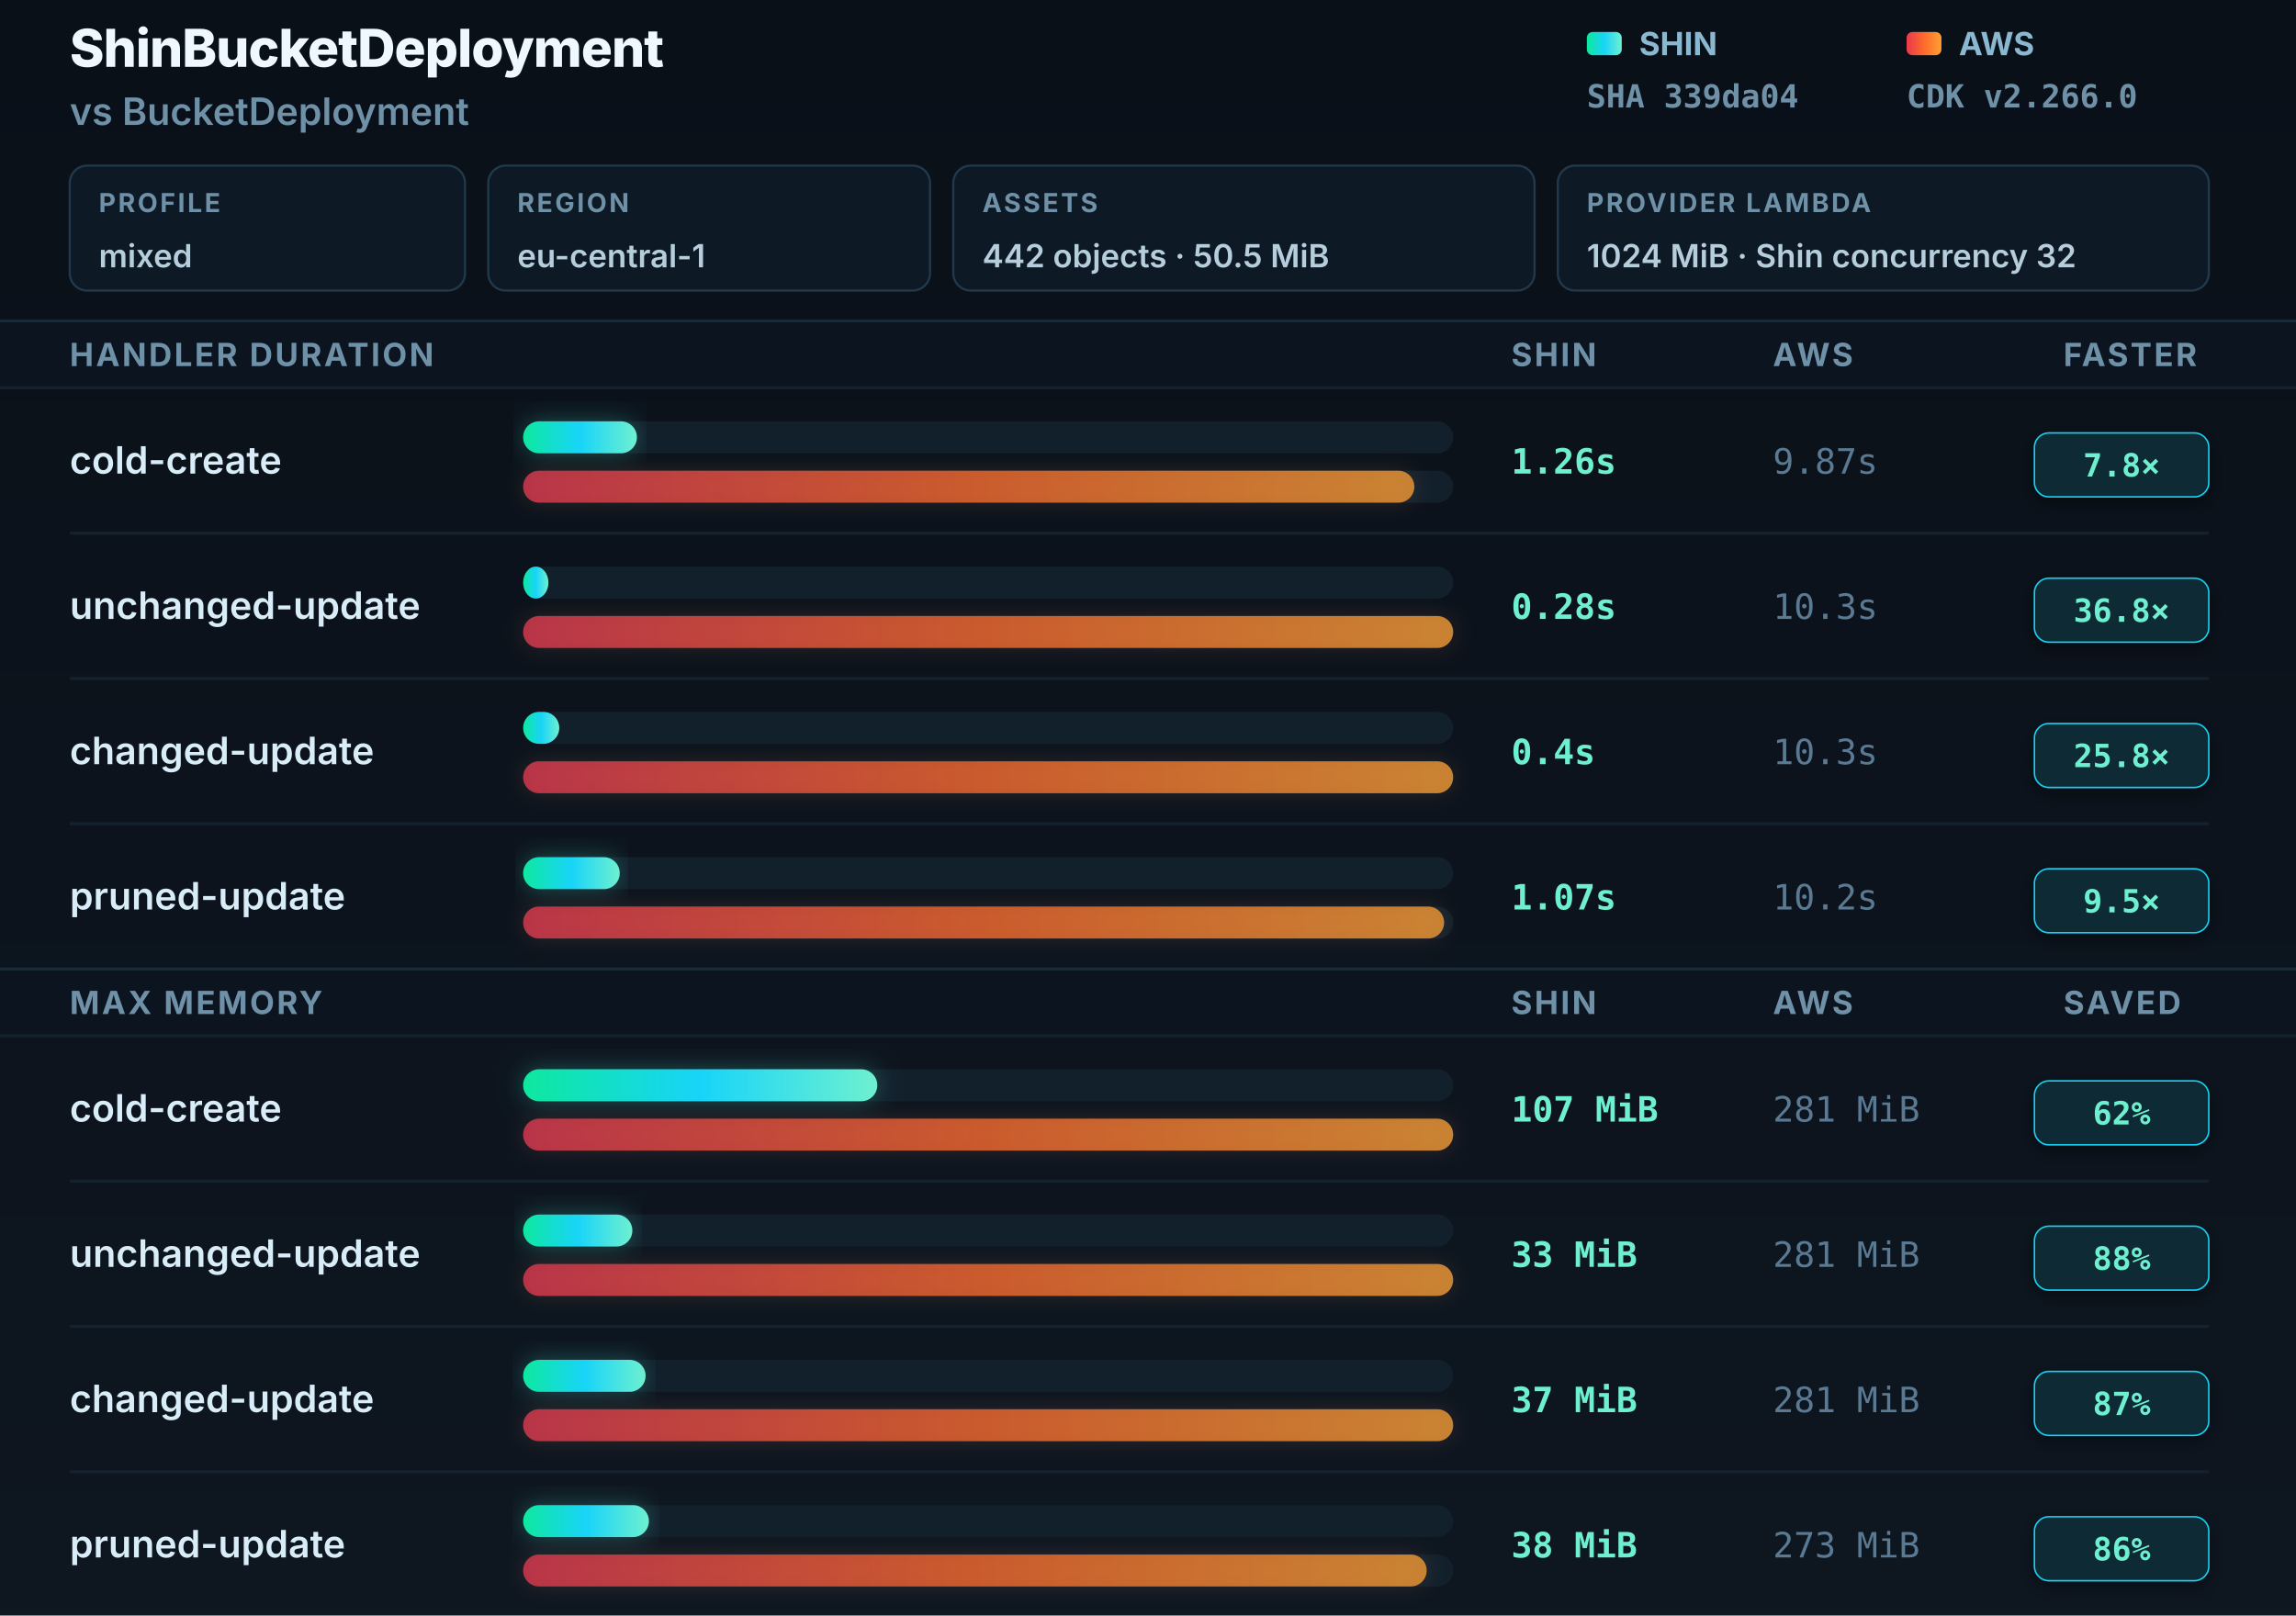
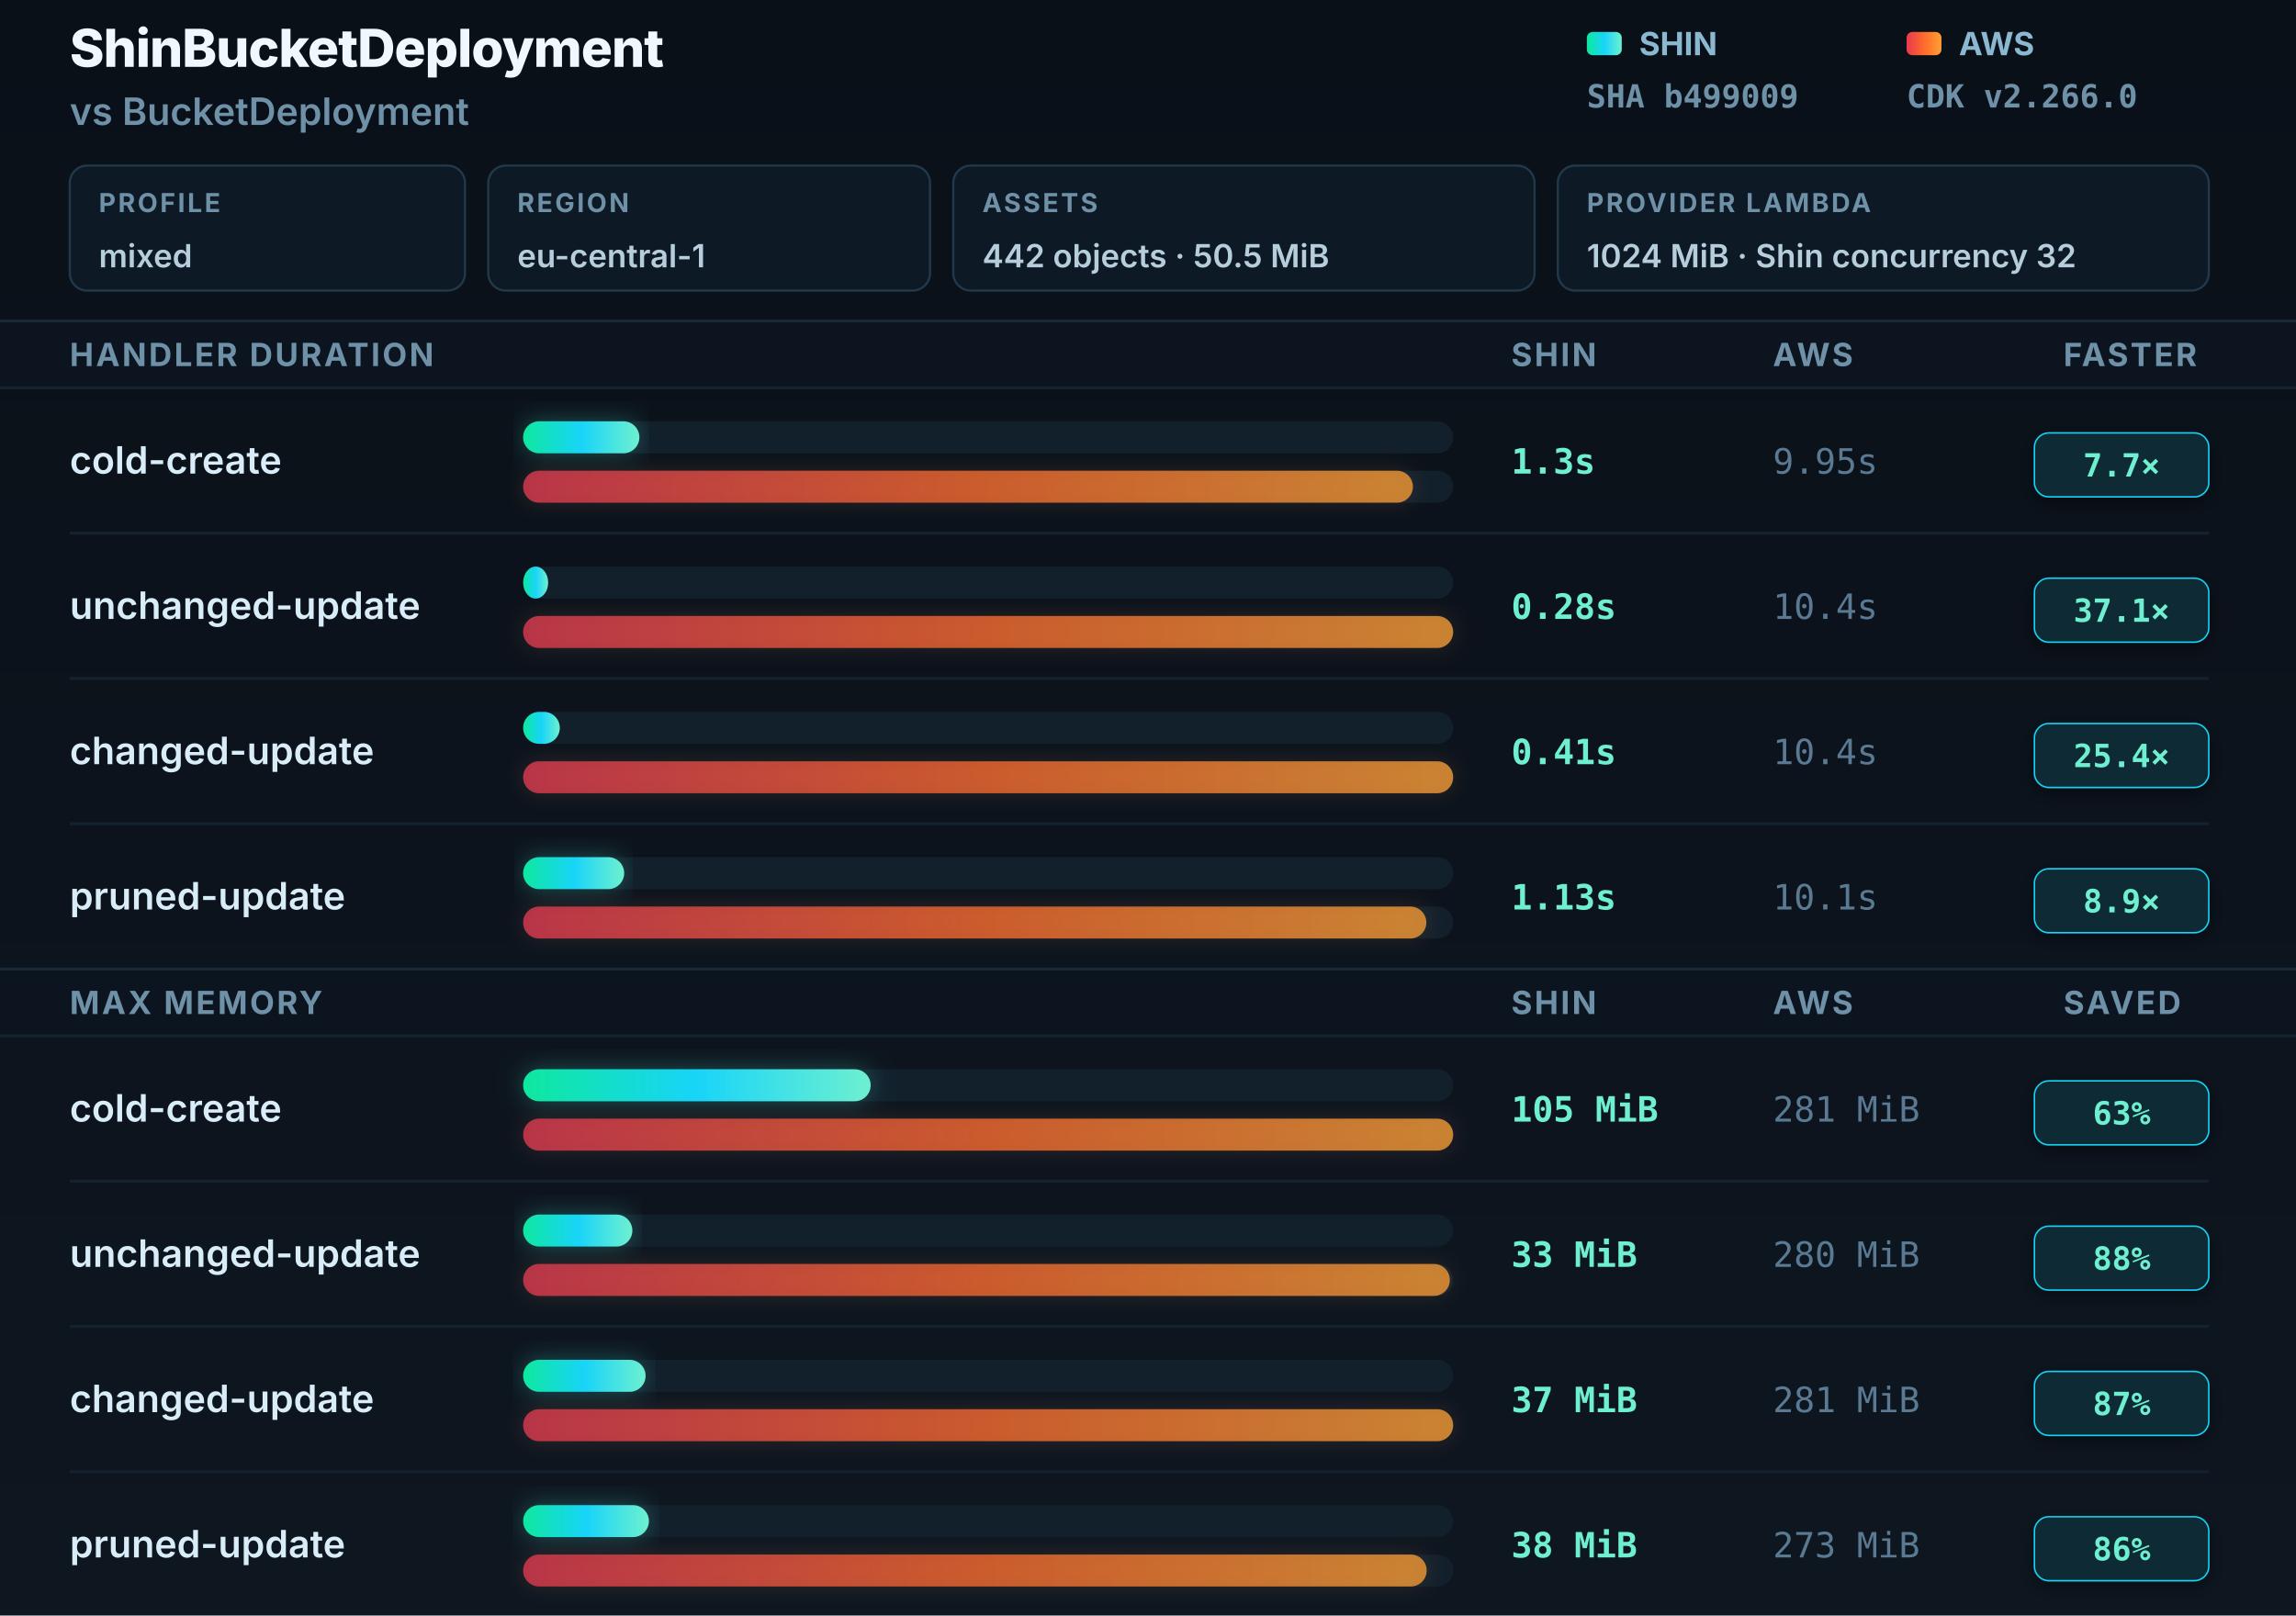
<svg xmlns="http://www.w3.org/2000/svg" width="790" height="556" viewBox="0 0 790 556" role="img" aria-labelledby="title desc">
  <defs>
    <linearGradient id="shin" x1="0" y1="0" x2="1" y2="0">
      <stop offset="0" stop-color="#0ee89e" />
      <stop offset="0.5" stop-color="#18d4f8" />
      <stop offset="1" stop-color="#6ef0d0" />
    </linearGradient>
    <linearGradient id="aws" x1="0" y1="0" x2="1" y2="0">
      <stop offset="0" stop-color="#e8384f" />
      <stop offset="0.5" stop-color="#ff6a2b" />
      <stop offset="1" stop-color="#ffa033" />
    </linearGradient>
    <linearGradient id="bgGrad" x1="0" y1="0" x2="0" y2="1">
      <stop offset="0" stop-color="#0a1018" />
      <stop offset="1" stop-color="#0e1620" />
    </linearGradient>
    <filter id="gS" x="-8%" y="-60%" width="116%" height="220%">
      <feGaussianBlur in="SourceGraphic" stdDeviation="4" />
      <feColorMatrix type="matrix" values="0 0 0 0 0.06 0 0 0 0 0.85 0 0 0 0 0.7 0 0 0 0.6 0" />
    </filter>
    <filter id="gA" x="-8%" y="-60%" width="116%" height="220%">
      <feGaussianBlur in="SourceGraphic" stdDeviation="3.5" />
      <feColorMatrix type="matrix" values="0 0 0 0 0.95 0 0 0 0 0.35 0 0 0 0 0.15 0 0 0 0.4 0" />
    </filter>
    <filter id="badgeShadow" x="-20%" y="-30%" width="140%" height="160%">
      <feDropShadow dx="0" dy="2" stdDeviation="3" flood-color="#000" flood-opacity="0.4" />
    </filter>
  </defs>
  <rect width="790" height="556" fill="url(#bgGrad)" />
  <text x="24" y="23" font-family="Inter, -apple-system, sans-serif" font-size="18" font-weight="800" fill="#f0f8ff" letter-spacing="-0.3">ShinBucketDeployment</text>
  <text x="24" y="43" font-family="Inter, -apple-system, sans-serif" font-size="13" font-weight="600" fill="#6f91a8">vs BucketDeployment</text>
  <rect x="24" y="57" width="136" height="43" rx="6" fill="#0d1924" stroke="#21394a" stroke-width="0.75" />
  <text x="34" y="73" font-family="Inter, -apple-system, sans-serif" font-size="9" font-weight="700" fill="#6f91a8" letter-spacing="0.8">PROFILE</text>
  <text x="34" y="92" font-family="Inter, -apple-system, sans-serif" font-size="11" font-weight="600" fill="#b6cedc">mixed</text>
  <rect x="168" y="57" width="152" height="43" rx="6" fill="#0d1924" stroke="#21394a" stroke-width="0.75" />
  <text x="178" y="73" font-family="Inter, -apple-system, sans-serif" font-size="9" font-weight="700" fill="#6f91a8" letter-spacing="0.8">REGION</text>
  <text x="178" y="92" font-family="Inter, -apple-system, sans-serif" font-size="11" font-weight="600" fill="#b6cedc">eu-central-1</text>
  <rect x="328" y="57" width="200" height="43" rx="6" fill="#0d1924" stroke="#21394a" stroke-width="0.75" />
  <text x="338" y="73" font-family="Inter, -apple-system, sans-serif" font-size="9" font-weight="700" fill="#6f91a8" letter-spacing="0.8">ASSETS</text>
  <text x="338" y="92" font-family="Inter, -apple-system, sans-serif" font-size="11" font-weight="600" fill="#b6cedc">442 objects · 50.5 MiB</text>
  <rect x="536" y="57" width="224" height="43" rx="6" fill="#0d1924" stroke="#21394a" stroke-width="0.75" />
  <text x="546" y="73" font-family="Inter, -apple-system, sans-serif" font-size="9" font-weight="700" fill="#6f91a8" letter-spacing="0.8">PROVIDER LAMBDA</text>
  <text x="546" y="92" font-family="Inter, -apple-system, sans-serif" font-size="11" font-weight="600" fill="#b6cedc">1024 MiB · Shin concurrency 32</text>
  <rect x="546" y="11" width="12" height="8" rx="2" fill="url(#shin)" />
  <text x="564" y="19" font-family="Inter, -apple-system, sans-serif" font-size="11" font-weight="700" fill="#8ab8d0">SHIN</text>
-   <text x="546" y="37" font-family="JetBrains Mono, monospace" font-size="11" font-weight="600" fill="#6f91a8">SHA 339da04</text>
+   <text x="546" y="37" font-family="JetBrains Mono, monospace" font-size="11" font-weight="600" fill="#6f91a8">SHA b499009</text>
  <rect x="656" y="11" width="12" height="8" rx="2" fill="url(#aws)" />
  <text x="674" y="19" font-family="Inter, -apple-system, sans-serif" font-size="11" font-weight="700" fill="#8ab8d0">AWS</text>
  <text x="656" y="37" font-family="JetBrains Mono, monospace" font-size="11" font-weight="600" fill="#6f91a8">CDK v2.266.0</text>
  <rect x="0" y="110" width="790" height="1" fill="#1a2a38" />
  <rect y="111" width="790" height="22" fill="#0c1420" />
  <text x="24" y="126" font-family="Inter, -apple-system, sans-serif" font-size="11" font-weight="700" fill="#6f91a8" letter-spacing="0.8">HANDLER DURATION</text>
  <text x="520" y="126" font-family="Inter, -apple-system, sans-serif" font-size="11" font-weight="700" fill="#6f91a8" letter-spacing="0.8">SHIN</text>
  <text x="610" y="126" font-family="Inter, -apple-system, sans-serif" font-size="11" font-weight="700" fill="#6f91a8" letter-spacing="0.8">AWS</text>
  <text x="710" y="126" font-family="Inter, -apple-system, sans-serif" font-size="11" font-weight="700" fill="#6f91a8" letter-spacing="0.8">FASTER</text>
  <rect x="0" y="133" width="790" height="1" fill="#142230" />
  <text x="24" y="163" font-family="Inter, -apple-system, sans-serif" font-size="13" font-weight="600" fill="#d8edf8">cold-create</text>
  <rect x="180" y="145" width="320" height="11" rx="5.5" fill="#12202c" />
-   <rect x="180" y="145" width="39.146" height="11" rx="5.5" fill="url(#shin)" filter="url(#gS)" opacity="0.5" />
-   <rect x="180" y="145" width="39.146" height="11" rx="5.5" fill="url(#shin)" />
+   <rect x="180" y="145" width="40" height="11" rx="5.5" fill="url(#shin)" filter="url(#gS)" opacity="0.5" />
+   <rect x="180" y="145" width="40" height="11" rx="5.5" fill="url(#shin)" />
  <rect x="180" y="162" width="320" height="11" rx="5.5" fill="#12202c" />
-   <rect x="180" y="162" width="306.641" height="11" rx="5.5" fill="url(#aws)" filter="url(#gA)" opacity="0.35" />
-   <rect x="180" y="162" width="306.641" height="11" rx="5.5" fill="url(#aws)" opacity="0.75" />
-   <text x="520" y="163" font-family="JetBrains Mono, monospace" font-size="12" font-weight="700" fill="#6ef0d0">1.26s</text>
-   <text x="610" y="163" font-family="JetBrains Mono, monospace" font-size="12" font-weight="400" fill="#5a7a94">9.87s</text>
+   <rect x="180" y="162" width="306.154" height="11" rx="5.5" fill="url(#aws)" filter="url(#gA)" opacity="0.35" />
+   <rect x="180" y="162" width="306.154" height="11" rx="5.5" fill="url(#aws)" opacity="0.75" />
+   <text x="520" y="163" font-family="JetBrains Mono, monospace" font-size="12" font-weight="700" fill="#6ef0d0">1.3s</text>
+   <text x="610" y="163" font-family="JetBrains Mono, monospace" font-size="12" font-weight="400" fill="#5a7a94">9.95s</text>
  <rect x="700" y="149" width="60" height="22" rx="5" fill="#082b35" stroke="#18d4f8" stroke-width="0.5" filter="url(#badgeShadow)" />
-   <text x="730" y="164" text-anchor="middle" font-family="JetBrains Mono, monospace" font-size="11" font-weight="800" fill="#6ef0d0">7.8×</text>
+   <text x="730" y="164" text-anchor="middle" font-family="JetBrains Mono, monospace" font-size="11" font-weight="800" fill="#6ef0d0">7.7×</text>
  <rect x="24" y="183" width="736" height="1" fill="#142230" />
  <text x="24" y="213" font-family="Inter, -apple-system, sans-serif" font-size="13" font-weight="600" fill="#d8edf8">unchanged-update</text>
  <rect x="180" y="195" width="320" height="11" rx="5.5" fill="#12202c" />
-   <rect x="180" y="195" width="8.699" height="11" rx="5.5" fill="url(#shin)" />
+   <rect x="180" y="195" width="8.615" height="11" rx="5.5" fill="url(#shin)" />
  <rect x="180" y="212" width="320" height="11" rx="5.5" fill="#12202c" />
  <rect x="180" y="212" width="320" height="11" rx="5.5" fill="url(#aws)" filter="url(#gA)" opacity="0.35" />
  <rect x="180" y="212" width="320" height="11" rx="5.5" fill="url(#aws)" opacity="0.75" />
  <text x="520" y="213" font-family="JetBrains Mono, monospace" font-size="12" font-weight="700" fill="#6ef0d0">0.28s</text>
-   <text x="610" y="213" font-family="JetBrains Mono, monospace" font-size="12" font-weight="400" fill="#5a7a94">10.3s</text>
+   <text x="610" y="213" font-family="JetBrains Mono, monospace" font-size="12" font-weight="400" fill="#5a7a94">10.4s</text>
  <rect x="700" y="199" width="60" height="22" rx="5" fill="#082b35" stroke="#18d4f8" stroke-width="0.5" filter="url(#badgeShadow)" />
-   <text x="730" y="214" text-anchor="middle" font-family="JetBrains Mono, monospace" font-size="11" font-weight="800" fill="#6ef0d0">36.8×</text>
+   <text x="730" y="214" text-anchor="middle" font-family="JetBrains Mono, monospace" font-size="11" font-weight="800" fill="#6ef0d0">37.1×</text>
  <rect x="24" y="233" width="736" height="1" fill="#142230" />
  <text x="24" y="263" font-family="Inter, -apple-system, sans-serif" font-size="13" font-weight="600" fill="#d8edf8">changed-update</text>
  <rect x="180" y="245" width="320" height="11" rx="5.5" fill="#12202c" />
-   <rect x="180" y="245" width="12.427" height="11" rx="5.5" fill="url(#shin)" />
+   <rect x="180" y="245" width="12.615" height="11" rx="5.5" fill="url(#shin)" />
  <rect x="180" y="262" width="320" height="11" rx="5.5" fill="#12202c" />
  <rect x="180" y="262" width="320" height="11" rx="5.5" fill="url(#aws)" filter="url(#gA)" opacity="0.35" />
  <rect x="180" y="262" width="320" height="11" rx="5.5" fill="url(#aws)" opacity="0.75" />
-   <text x="520" y="263" font-family="JetBrains Mono, monospace" font-size="12" font-weight="700" fill="#6ef0d0">0.4s</text>
-   <text x="610" y="263" font-family="JetBrains Mono, monospace" font-size="12" font-weight="400" fill="#5a7a94">10.3s</text>
+   <text x="520" y="263" font-family="JetBrains Mono, monospace" font-size="12" font-weight="700" fill="#6ef0d0">0.41s</text>
+   <text x="610" y="263" font-family="JetBrains Mono, monospace" font-size="12" font-weight="400" fill="#5a7a94">10.4s</text>
  <rect x="700" y="249" width="60" height="22" rx="5" fill="#082b35" stroke="#18d4f8" stroke-width="0.5" filter="url(#badgeShadow)" />
-   <text x="730" y="264" text-anchor="middle" font-family="JetBrains Mono, monospace" font-size="11" font-weight="800" fill="#6ef0d0">25.8×</text>
+   <text x="730" y="264" text-anchor="middle" font-family="JetBrains Mono, monospace" font-size="11" font-weight="800" fill="#6ef0d0">25.4×</text>
  <rect x="24" y="283" width="736" height="1" fill="#142230" />
  <text x="24" y="313" font-family="Inter, -apple-system, sans-serif" font-size="13" font-weight="600" fill="#d8edf8">pruned-update</text>
  <rect x="180" y="295" width="320" height="11" rx="5.5" fill="#12202c" />
-   <rect x="180" y="295" width="33.243" height="11" rx="5.5" fill="url(#shin)" filter="url(#gS)" opacity="0.5" />
-   <rect x="180" y="295" width="33.243" height="11" rx="5.5" fill="url(#shin)" />
+   <rect x="180" y="295" width="34.769" height="11" rx="5.5" fill="url(#shin)" filter="url(#gS)" opacity="0.5" />
+   <rect x="180" y="295" width="34.769" height="11" rx="5.5" fill="url(#shin)" />
  <rect x="180" y="312" width="320" height="11" rx="5.5" fill="#12202c" />
-   <rect x="180" y="312" width="316.893" height="11" rx="5.5" fill="url(#aws)" filter="url(#gA)" opacity="0.35" />
-   <rect x="180" y="312" width="316.893" height="11" rx="5.5" fill="url(#aws)" opacity="0.75" />
-   <text x="520" y="313" font-family="JetBrains Mono, monospace" font-size="12" font-weight="700" fill="#6ef0d0">1.07s</text>
-   <text x="610" y="313" font-family="JetBrains Mono, monospace" font-size="12" font-weight="400" fill="#5a7a94">10.2s</text>
+   <rect x="180" y="312" width="310.769" height="11" rx="5.5" fill="url(#aws)" filter="url(#gA)" opacity="0.35" />
+   <rect x="180" y="312" width="310.769" height="11" rx="5.5" fill="url(#aws)" opacity="0.75" />
+   <text x="520" y="313" font-family="JetBrains Mono, monospace" font-size="12" font-weight="700" fill="#6ef0d0">1.13s</text>
+   <text x="610" y="313" font-family="JetBrains Mono, monospace" font-size="12" font-weight="400" fill="#5a7a94">10.1s</text>
  <rect x="700" y="299" width="60" height="22" rx="5" fill="#082b35" stroke="#18d4f8" stroke-width="0.5" filter="url(#badgeShadow)" />
-   <text x="730" y="314" text-anchor="middle" font-family="JetBrains Mono, monospace" font-size="11" font-weight="800" fill="#6ef0d0">9.5×</text>
+   <text x="730" y="314" text-anchor="middle" font-family="JetBrains Mono, monospace" font-size="11" font-weight="800" fill="#6ef0d0">8.9×</text>
  <rect x="0" y="333" width="790" height="1" fill="#1a2a38" />
  <rect y="334" width="790" height="22" fill="#0c1420" />
  <text x="24" y="349" font-family="Inter, -apple-system, sans-serif" font-size="11" font-weight="700" fill="#6f91a8" letter-spacing="0.8">MAX MEMORY</text>
  <text x="520" y="349" font-family="Inter, -apple-system, sans-serif" font-size="11" font-weight="700" fill="#6f91a8" letter-spacing="0.8">SHIN</text>
  <text x="610" y="349" font-family="Inter, -apple-system, sans-serif" font-size="11" font-weight="700" fill="#6f91a8" letter-spacing="0.8">AWS</text>
  <text x="710" y="349" font-family="Inter, -apple-system, sans-serif" font-size="11" font-weight="700" fill="#6f91a8" letter-spacing="0.8">SAVED</text>
  <rect x="0" y="356" width="790" height="1" fill="#142230" />
  <text x="24" y="386" font-family="Inter, -apple-system, sans-serif" font-size="13" font-weight="600" fill="#d8edf8">cold-create</text>
  <rect x="180" y="368" width="320" height="11" rx="5.5" fill="#12202c" />
-   <rect x="180" y="368" width="121.851" height="11" rx="5.5" fill="url(#shin)" filter="url(#gS)" opacity="0.5" />
-   <rect x="180" y="368" width="121.851" height="11" rx="5.5" fill="url(#shin)" />
+   <rect x="180" y="368" width="119.573" height="11" rx="5.5" fill="url(#shin)" filter="url(#gS)" opacity="0.5" />
+   <rect x="180" y="368" width="119.573" height="11" rx="5.5" fill="url(#shin)" />
  <rect x="180" y="385" width="320" height="11" rx="5.5" fill="#12202c" />
  <rect x="180" y="385" width="320" height="11" rx="5.5" fill="url(#aws)" filter="url(#gA)" opacity="0.35" />
  <rect x="180" y="385" width="320" height="11" rx="5.5" fill="url(#aws)" opacity="0.75" />
-   <text x="520" y="386" font-family="JetBrains Mono, monospace" font-size="12" font-weight="700" fill="#6ef0d0">107 MiB</text>
+   <text x="520" y="386" font-family="JetBrains Mono, monospace" font-size="12" font-weight="700" fill="#6ef0d0">105 MiB</text>
  <text x="610" y="386" font-family="JetBrains Mono, monospace" font-size="12" font-weight="400" fill="#5a7a94">281 MiB</text>
  <rect x="700" y="372" width="60" height="22" rx="5" fill="#082b35" stroke="#18d4f8" stroke-width="0.5" filter="url(#badgeShadow)" />
-   <text x="730" y="387" text-anchor="middle" font-family="JetBrains Mono, monospace" font-size="11" font-weight="800" fill="#6ef0d0">62%</text>
+   <text x="730" y="387" text-anchor="middle" font-family="JetBrains Mono, monospace" font-size="11" font-weight="800" fill="#6ef0d0">63%</text>
  <rect x="24" y="406" width="736" height="1" fill="#142230" />
  <text x="24" y="436" font-family="Inter, -apple-system, sans-serif" font-size="13" font-weight="600" fill="#d8edf8">unchanged-update</text>
  <rect x="180" y="418" width="320" height="11" rx="5.5" fill="#12202c" />
  <rect x="180" y="418" width="37.58" height="11" rx="5.5" fill="url(#shin)" filter="url(#gS)" opacity="0.5" />
  <rect x="180" y="418" width="37.58" height="11" rx="5.5" fill="url(#shin)" />
  <rect x="180" y="435" width="320" height="11" rx="5.5" fill="#12202c" />
-   <rect x="180" y="435" width="320" height="11" rx="5.5" fill="url(#aws)" filter="url(#gA)" opacity="0.35" />
-   <rect x="180" y="435" width="320" height="11" rx="5.5" fill="url(#aws)" opacity="0.75" />
+   <rect x="180" y="435" width="318.861" height="11" rx="5.5" fill="url(#aws)" filter="url(#gA)" opacity="0.35" />
+   <rect x="180" y="435" width="318.861" height="11" rx="5.5" fill="url(#aws)" opacity="0.75" />
  <text x="520" y="436" font-family="JetBrains Mono, monospace" font-size="12" font-weight="700" fill="#6ef0d0">33 MiB</text>
-   <text x="610" y="436" font-family="JetBrains Mono, monospace" font-size="12" font-weight="400" fill="#5a7a94">281 MiB</text>
+   <text x="610" y="436" font-family="JetBrains Mono, monospace" font-size="12" font-weight="400" fill="#5a7a94">280 MiB</text>
  <rect x="700" y="422" width="60" height="22" rx="5" fill="#082b35" stroke="#18d4f8" stroke-width="0.5" filter="url(#badgeShadow)" />
  <text x="730" y="437" text-anchor="middle" font-family="JetBrains Mono, monospace" font-size="11" font-weight="800" fill="#6ef0d0">88%</text>
  <rect x="24" y="456" width="736" height="1" fill="#142230" />
  <text x="24" y="486" font-family="Inter, -apple-system, sans-serif" font-size="13" font-weight="600" fill="#d8edf8">changed-update</text>
  <rect x="180" y="468" width="320" height="11" rx="5.5" fill="#12202c" />
  <rect x="180" y="468" width="42.135" height="11" rx="5.5" fill="url(#shin)" filter="url(#gS)" opacity="0.5" />
  <rect x="180" y="468" width="42.135" height="11" rx="5.5" fill="url(#shin)" />
  <rect x="180" y="485" width="320" height="11" rx="5.5" fill="#12202c" />
  <rect x="180" y="485" width="320" height="11" rx="5.5" fill="url(#aws)" filter="url(#gA)" opacity="0.35" />
  <rect x="180" y="485" width="320" height="11" rx="5.5" fill="url(#aws)" opacity="0.75" />
  <text x="520" y="486" font-family="JetBrains Mono, monospace" font-size="12" font-weight="700" fill="#6ef0d0">37 MiB</text>
  <text x="610" y="486" font-family="JetBrains Mono, monospace" font-size="12" font-weight="400" fill="#5a7a94">281 MiB</text>
  <rect x="700" y="472" width="60" height="22" rx="5" fill="#082b35" stroke="#18d4f8" stroke-width="0.5" filter="url(#badgeShadow)" />
  <text x="730" y="487" text-anchor="middle" font-family="JetBrains Mono, monospace" font-size="11" font-weight="800" fill="#6ef0d0">87%</text>
  <rect x="24" y="506" width="736" height="1" fill="#142230" />
  <text x="24" y="536" font-family="Inter, -apple-system, sans-serif" font-size="13" font-weight="600" fill="#d8edf8">pruned-update</text>
  <rect x="180" y="518" width="320" height="11" rx="5.5" fill="#12202c" />
  <rect x="180" y="518" width="43.274" height="11" rx="5.5" fill="url(#shin)" filter="url(#gS)" opacity="0.5" />
  <rect x="180" y="518" width="43.274" height="11" rx="5.5" fill="url(#shin)" />
  <rect x="180" y="535" width="320" height="11" rx="5.5" fill="#12202c" />
  <rect x="180" y="535" width="310.89" height="11" rx="5.5" fill="url(#aws)" filter="url(#gA)" opacity="0.35" />
  <rect x="180" y="535" width="310.89" height="11" rx="5.5" fill="url(#aws)" opacity="0.75" />
  <text x="520" y="536" font-family="JetBrains Mono, monospace" font-size="12" font-weight="700" fill="#6ef0d0">38 MiB</text>
  <text x="610" y="536" font-family="JetBrains Mono, monospace" font-size="12" font-weight="400" fill="#5a7a94">273 MiB</text>
  <rect x="700" y="522" width="60" height="22" rx="5" fill="#082b35" stroke="#18d4f8" stroke-width="0.5" filter="url(#badgeShadow)" />
  <text x="730" y="537" text-anchor="middle" font-family="JetBrains Mono, monospace" font-size="11" font-weight="800" fill="#6ef0d0">86%</text>
</svg>
